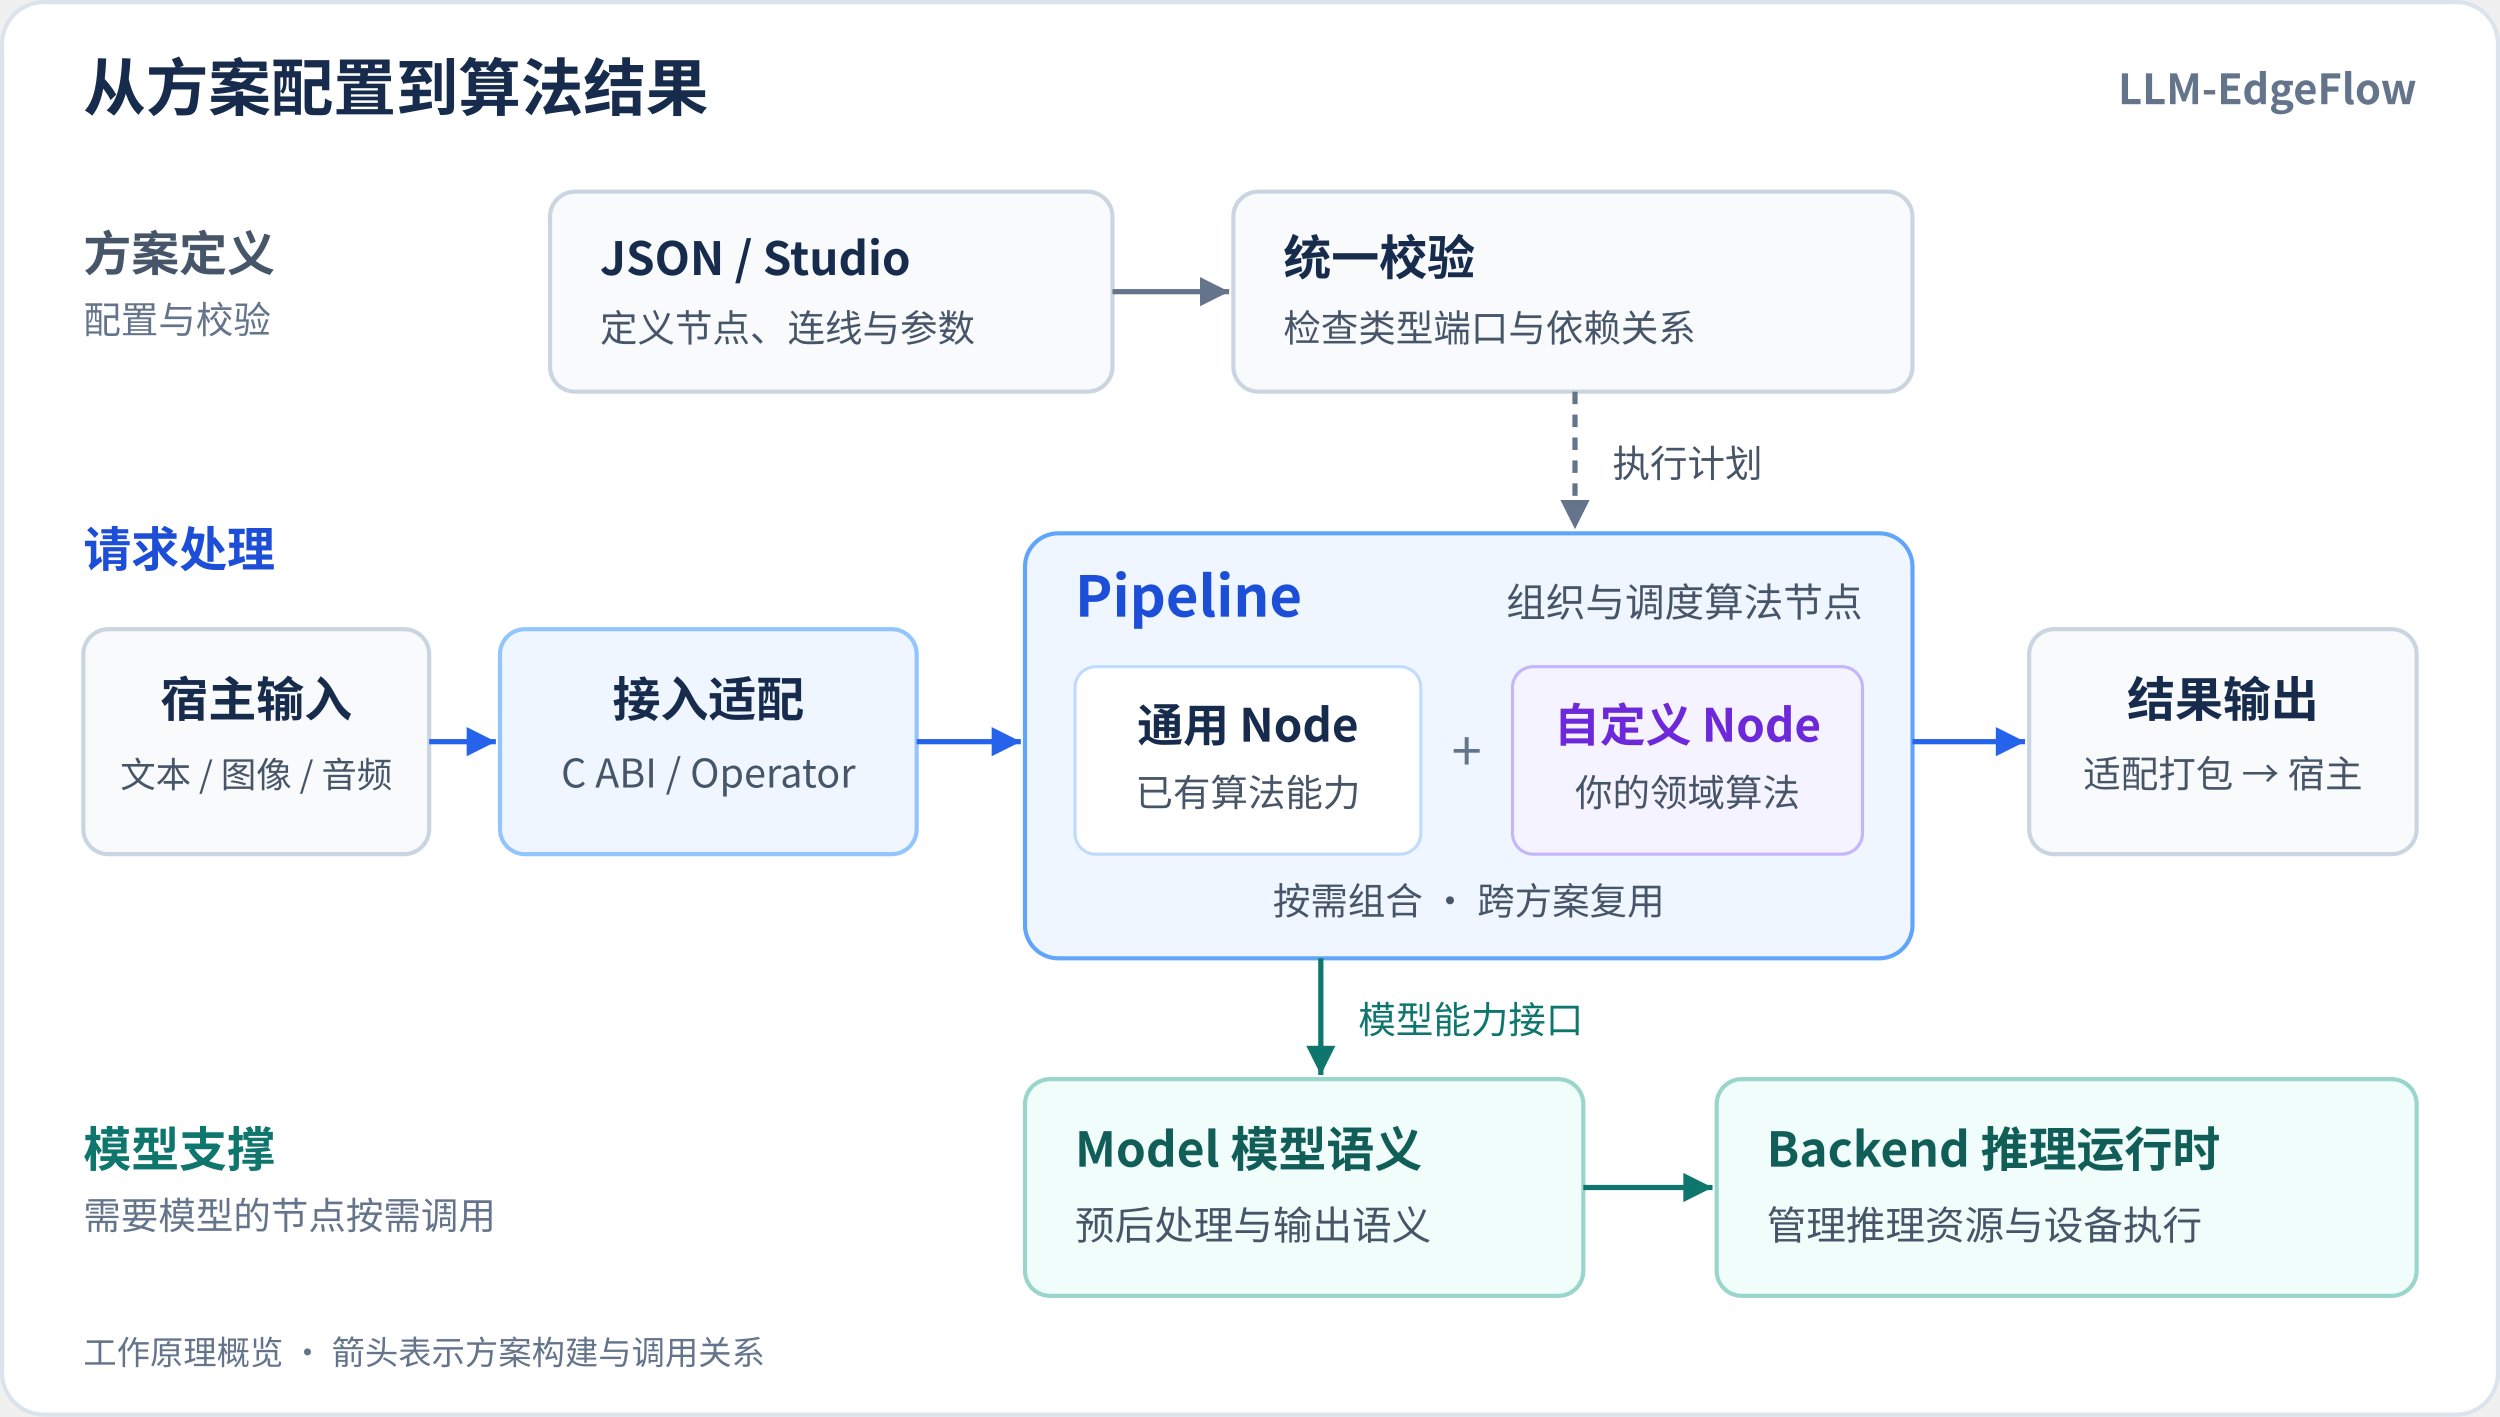
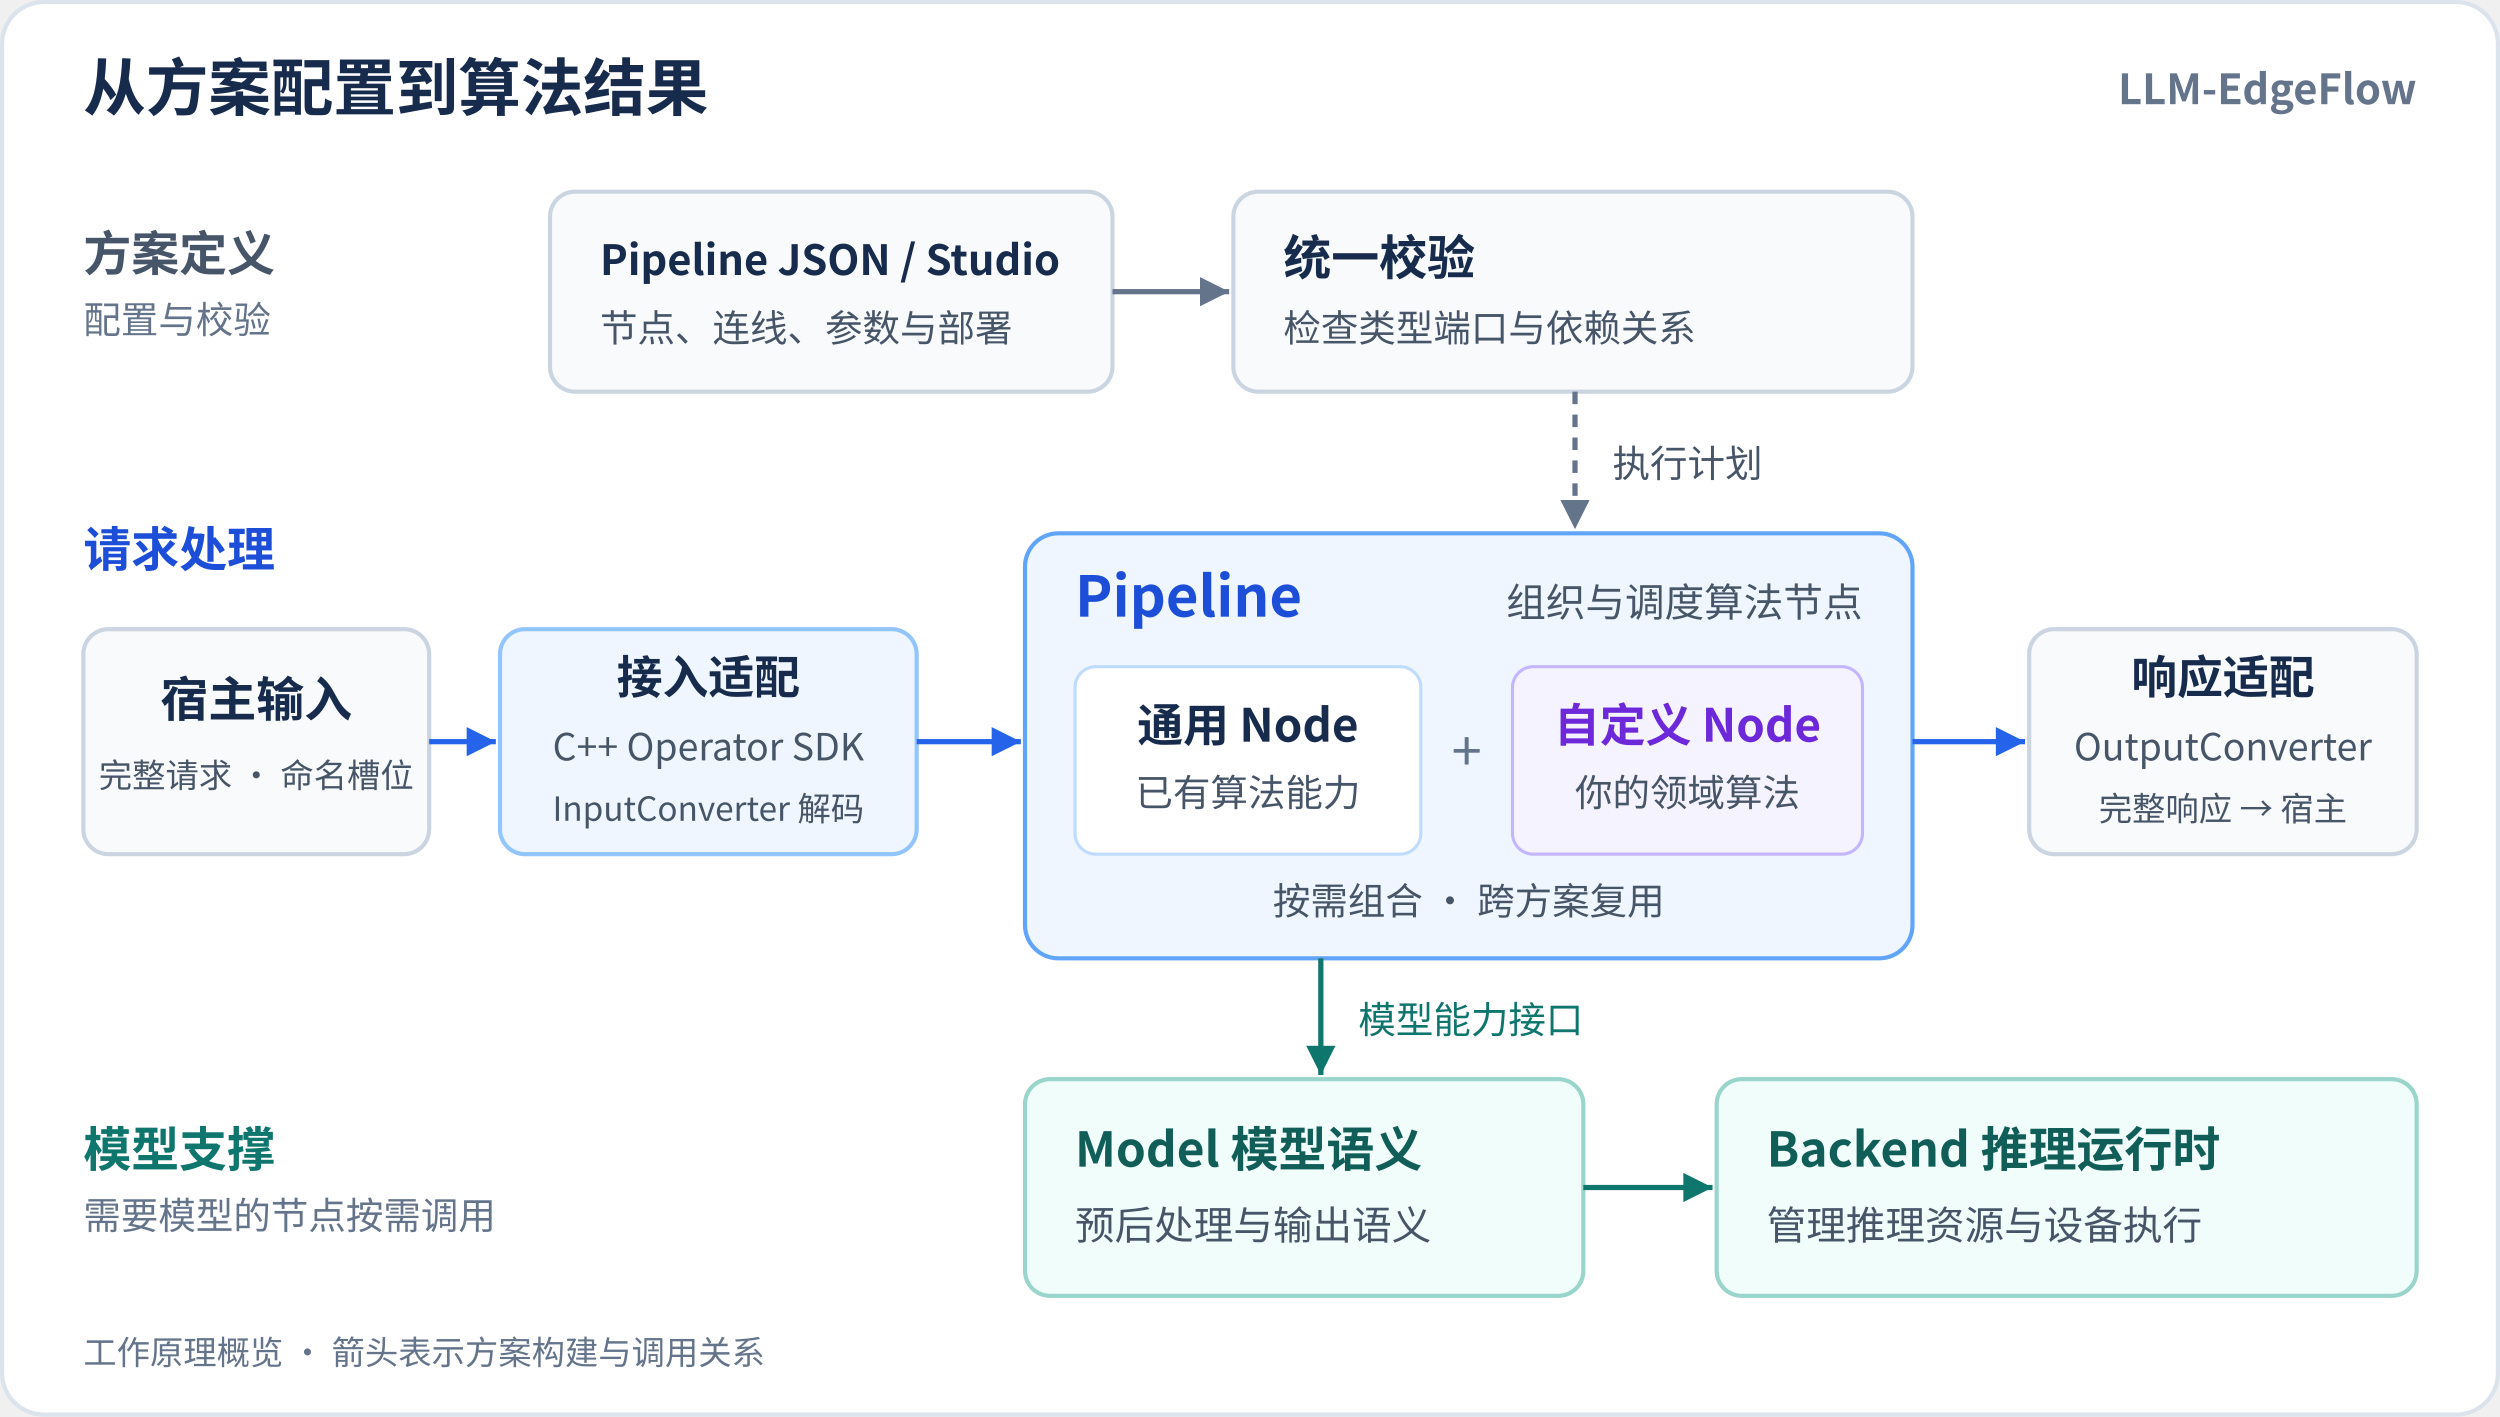
<svg xmlns="http://www.w3.org/2000/svg" width="1200" height="680" viewBox="0 0 1200 680" role="img" aria-labelledby="overview-title overview-description">
  <defs>
    <marker id="arrow-slate" viewBox="0 0 10 10" refX="9" refY="5" markerWidth="7" markerHeight="7" orient="auto-start-reverse">
      <path d="M 1 1 L 9 5 L 1 9 Z" fill="#64748b" />
    </marker>
    <marker id="arrow-blue" viewBox="0 0 10 10" refX="9" refY="5" markerWidth="7" markerHeight="7" orient="auto-start-reverse">
      <path d="M 1 1 L 9 5 L 1 9 Z" fill="#2563eb" />
    </marker>
    <marker id="arrow-teal" viewBox="0 0 10 10" refX="9" refY="5" markerWidth="7" markerHeight="7" orient="auto-start-reverse">
      <path d="M 1 1 L 9 5 L 1 9 Z" fill="#0f766e" />
    </marker>
  </defs>
  <rect x="1" y="1" width="1198" height="678" rx="20" fill="#ffffff" stroke="#dbe3ed" stroke-width="2" />
  <g font-family="'Noto Sans CJK SC', 'Microsoft YaHei', 'PingFang SC', sans-serif" fill="#172b4d">
    <text x="40" y="53" font-size="30" font-weight="700">从方案配置到算法结果</text>
    <text x="1160" y="50" text-anchor="end" font-size="20" font-weight="600" fill="#64748b">LLM-EdgeFlow</text>
    <text x="40" y="130" font-size="23" font-weight="700" fill="#475569">方案定义</text>
    <text x="40" y="160" font-size="18" fill="#64748b">配置与校验</text>
    <rect x="264" y="92" width="270" height="96" rx="12" fill="#f8fafc" stroke="#cbd5e1" stroke-width="2" />
-     <text x="288" y="132" font-size="22" font-weight="700">JSON / Studio</text>
-     <text x="288" y="164" font-size="18" fill="#475569">定义节点、连线与参数</text>
+     <text x="288" y="132" font-size="20" font-weight="700">Pipeline JSON / Studio</text>
+     <text x="288" y="164" font-size="18" fill="#475569">节点、连线、参数与部署</text>
    <path d="M 534 140 H 590" fill="none" stroke="#64748b" stroke-width="2.5" marker-end="url(#arrow-slate)" />
    <rect x="592" y="92" width="326" height="96" rx="12" fill="#f8fafc" stroke="#cbd5e1" stroke-width="2" />
    <text x="616" y="132" font-size="23" font-weight="700">统一校验</text>
    <text x="616" y="164" font-size="18" fill="#475569">检查类型端口与依赖关系</text>
    <path d="M 756 188 V 254" fill="none" stroke="#64748b" stroke-width="2.5" stroke-dasharray="6 5" marker-end="url(#arrow-slate)" />
    <text x="774" y="229" font-size="18" fill="#475569">执行计划</text>
    <text x="40" y="272" font-size="23" font-weight="700" fill="#1d4ed8">请求处理</text>
    <rect x="40" y="302" width="166" height="108" rx="12" fill="#f8fafc" stroke="#cbd5e1" stroke-width="2" />
    <text x="123" y="344" text-anchor="middle" font-size="23" font-weight="700">宿主输入</text>
-     <text x="123" y="378" text-anchor="middle" font-size="17" fill="#475569">文本 / 图像 / 音频</text>
+     <text x="123" y="378" text-anchor="middle" font-size="16" fill="#475569">完整请求 · 命名槽位</text>
    <path d="M 206 356 H 238" fill="none" stroke="#2563eb" stroke-width="2.5" marker-end="url(#arrow-blue)" />
    <rect x="240" y="302" width="200" height="108" rx="12" fill="#eff6ff" stroke="#93c5fd" stroke-width="2" />
-     <text x="340" y="344" text-anchor="middle" font-size="23" font-weight="700">接入适配</text>
-     <text x="340" y="378" text-anchor="middle" font-size="19" fill="#475569">C ABI / Operator</text>
+     <text x="340" y="333" text-anchor="middle" font-size="22" font-weight="700">接入适配</text>
+     <text x="340" y="365" text-anchor="middle" font-size="18" fill="#475569">C++ Operator SDK</text>
+     <text x="340" y="394" text-anchor="middle" font-size="16" fill="#475569">InputConverter 解码</text>
    <path d="M 440 356 H 490" fill="none" stroke="#2563eb" stroke-width="2.5" marker-end="url(#arrow-blue)" />
    <rect x="492" y="256" width="426" height="204" rx="16" fill="#eff6ff" stroke="#60a5fa" stroke-width="2" />
    <text x="516" y="296" font-size="27" font-weight="700" fill="#1d4ed8">Pipeline</text>
    <text x="894" y="296" text-anchor="end" font-size="19" fill="#475569">组织与调度算法节点</text>
    <rect x="516" y="320" width="166" height="90" rx="10" fill="#ffffff" stroke="#bfdbfe" stroke-width="1.5" />
    <text x="599" y="356" text-anchor="middle" font-size="22" font-weight="700">通用 Node</text>
    <text x="599" y="387" text-anchor="middle" font-size="18" fill="#475569">已有算法能力</text>
    <text x="704" y="370" text-anchor="middle" font-size="26" fill="#64748b">+</text>
    <rect x="726" y="320" width="168" height="90" rx="10" fill="#f5f3ff" stroke="#c4b5fd" stroke-width="1.5" />
    <text x="810" y="356" text-anchor="middle" font-size="22" font-weight="700" fill="#6d28d9">自定义 Node</text>
    <text x="810" y="387" text-anchor="middle" font-size="18" fill="#475569">你的领域算法</text>
    <text x="705" y="439" text-anchor="middle" font-size="18" fill="#475569">按需组合 · 跨方案复用</text>
    <path d="M 918 356 H 972" fill="none" stroke="#2563eb" stroke-width="2.5" marker-end="url(#arrow-blue)" />
    <rect x="974" y="302" width="186" height="108" rx="12" fill="#f8fafc" stroke="#cbd5e1" stroke-width="2" />
-     <text x="1067" y="344" text-anchor="middle" font-size="23" font-weight="700">结果输出</text>
-     <text x="1067" y="378" text-anchor="middle" font-size="18" fill="#475569">适配打包 → 宿主</text>
+     <text x="1067" y="333" text-anchor="middle" font-size="22" font-weight="700">响应适配</text>
+     <text x="1067" y="365" text-anchor="middle" font-size="18" fill="#475569">OutputConverter</text>
+     <text x="1067" y="394" text-anchor="middle" font-size="16" fill="#475569">完整响应 → 宿主</text>
    <text x="40" y="560" font-size="23" font-weight="700" fill="#0f766e">模型支撑</text>
    <text x="40" y="590" font-size="18" fill="#64748b">需要模型的节点按需调用</text>
    <path d="M 634 460 V 516" fill="none" stroke="#0f766e" stroke-width="2.5" marker-end="url(#arrow-teal)" />
    <text x="652" y="496" font-size="18" fill="#0f766e">模型能力接口</text>
    <rect x="492" y="518" width="268" height="104" rx="12" fill="#f0fdfa" stroke="#99d5cb" stroke-width="2" />
    <text x="516" y="560" font-size="23" font-weight="700" fill="#115e59">Model 模型语义</text>
    <text x="516" y="595" font-size="19" fill="#475569">预后处理与输出语义</text>
    <path d="M 760 570 H 822" fill="none" stroke="#0f766e" stroke-width="2.5" marker-end="url(#arrow-teal)" />
    <rect x="824" y="518" width="336" height="104" rx="12" fill="#f0fdfa" stroke="#99d5cb" stroke-width="2" />
    <text x="848" y="560" font-size="23" font-weight="700" fill="#115e59">Backend 推理运行时</text>
    <text x="848" y="595" font-size="19" fill="#475569">管理推理资源与设备执行</text>
    <text x="40" y="655" font-size="16" fill="#64748b">工作原理概览 · 箭头表示方案构建与调用关系</text>
  </g>
</svg>
